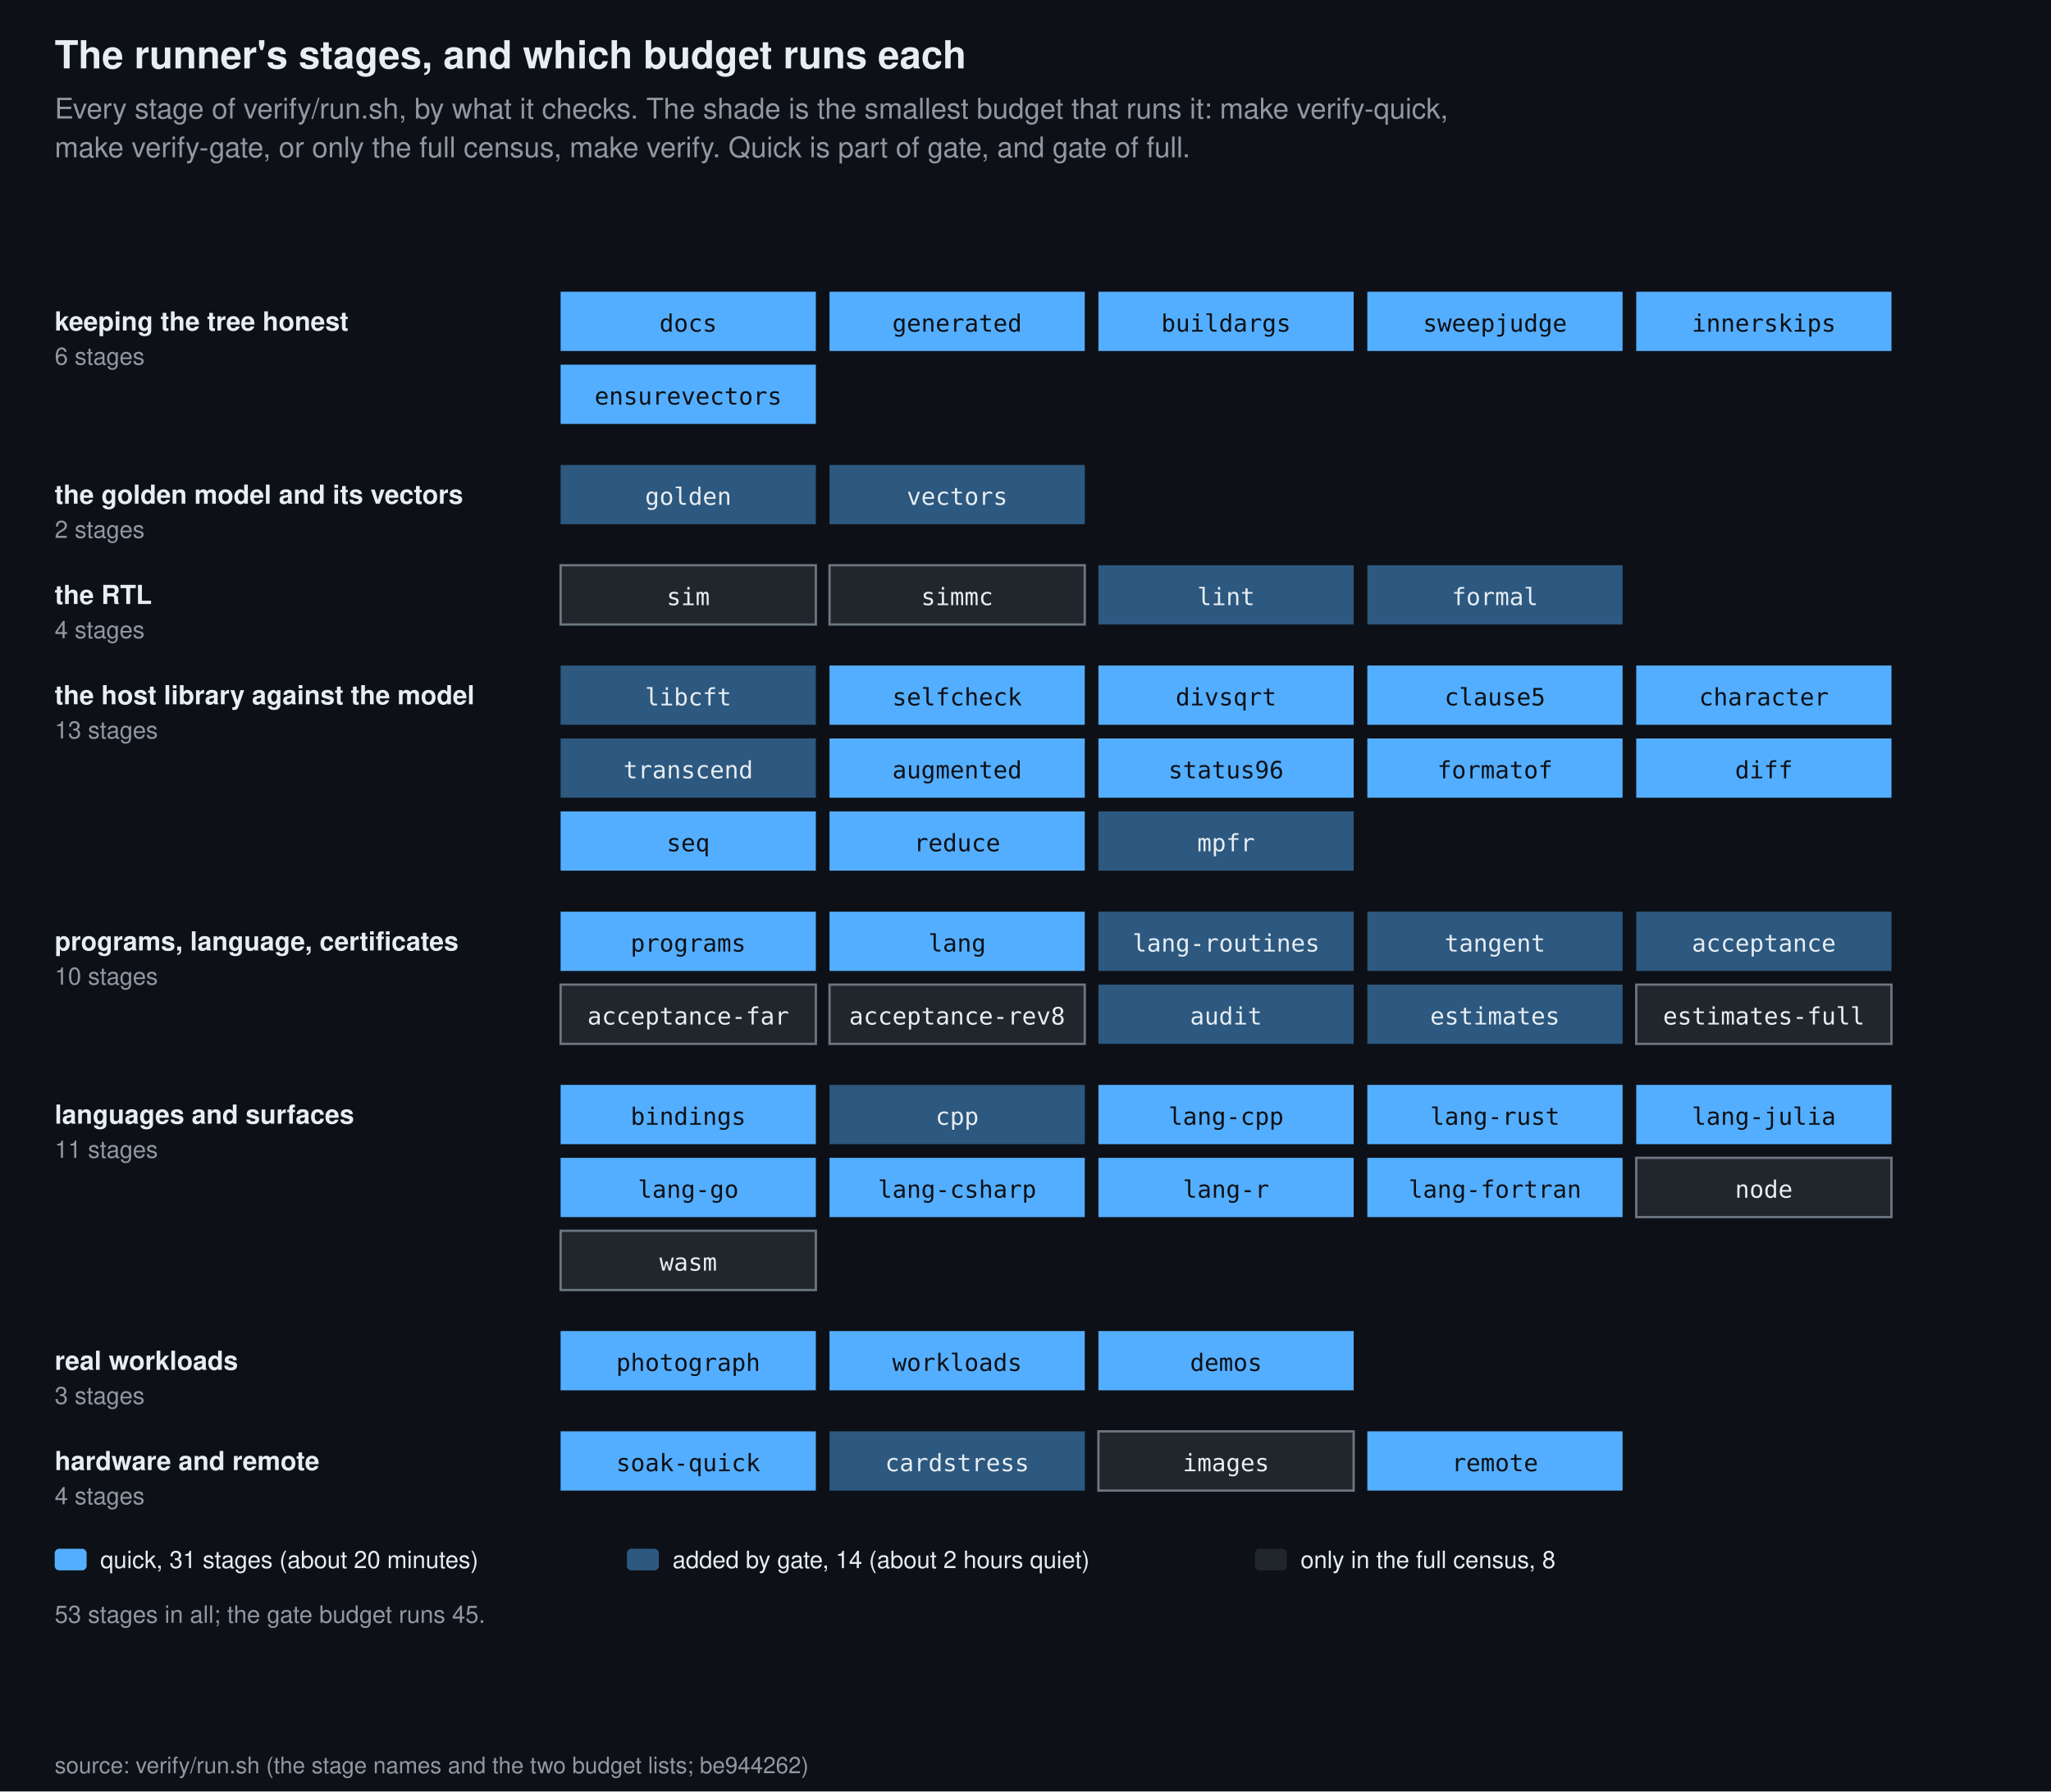
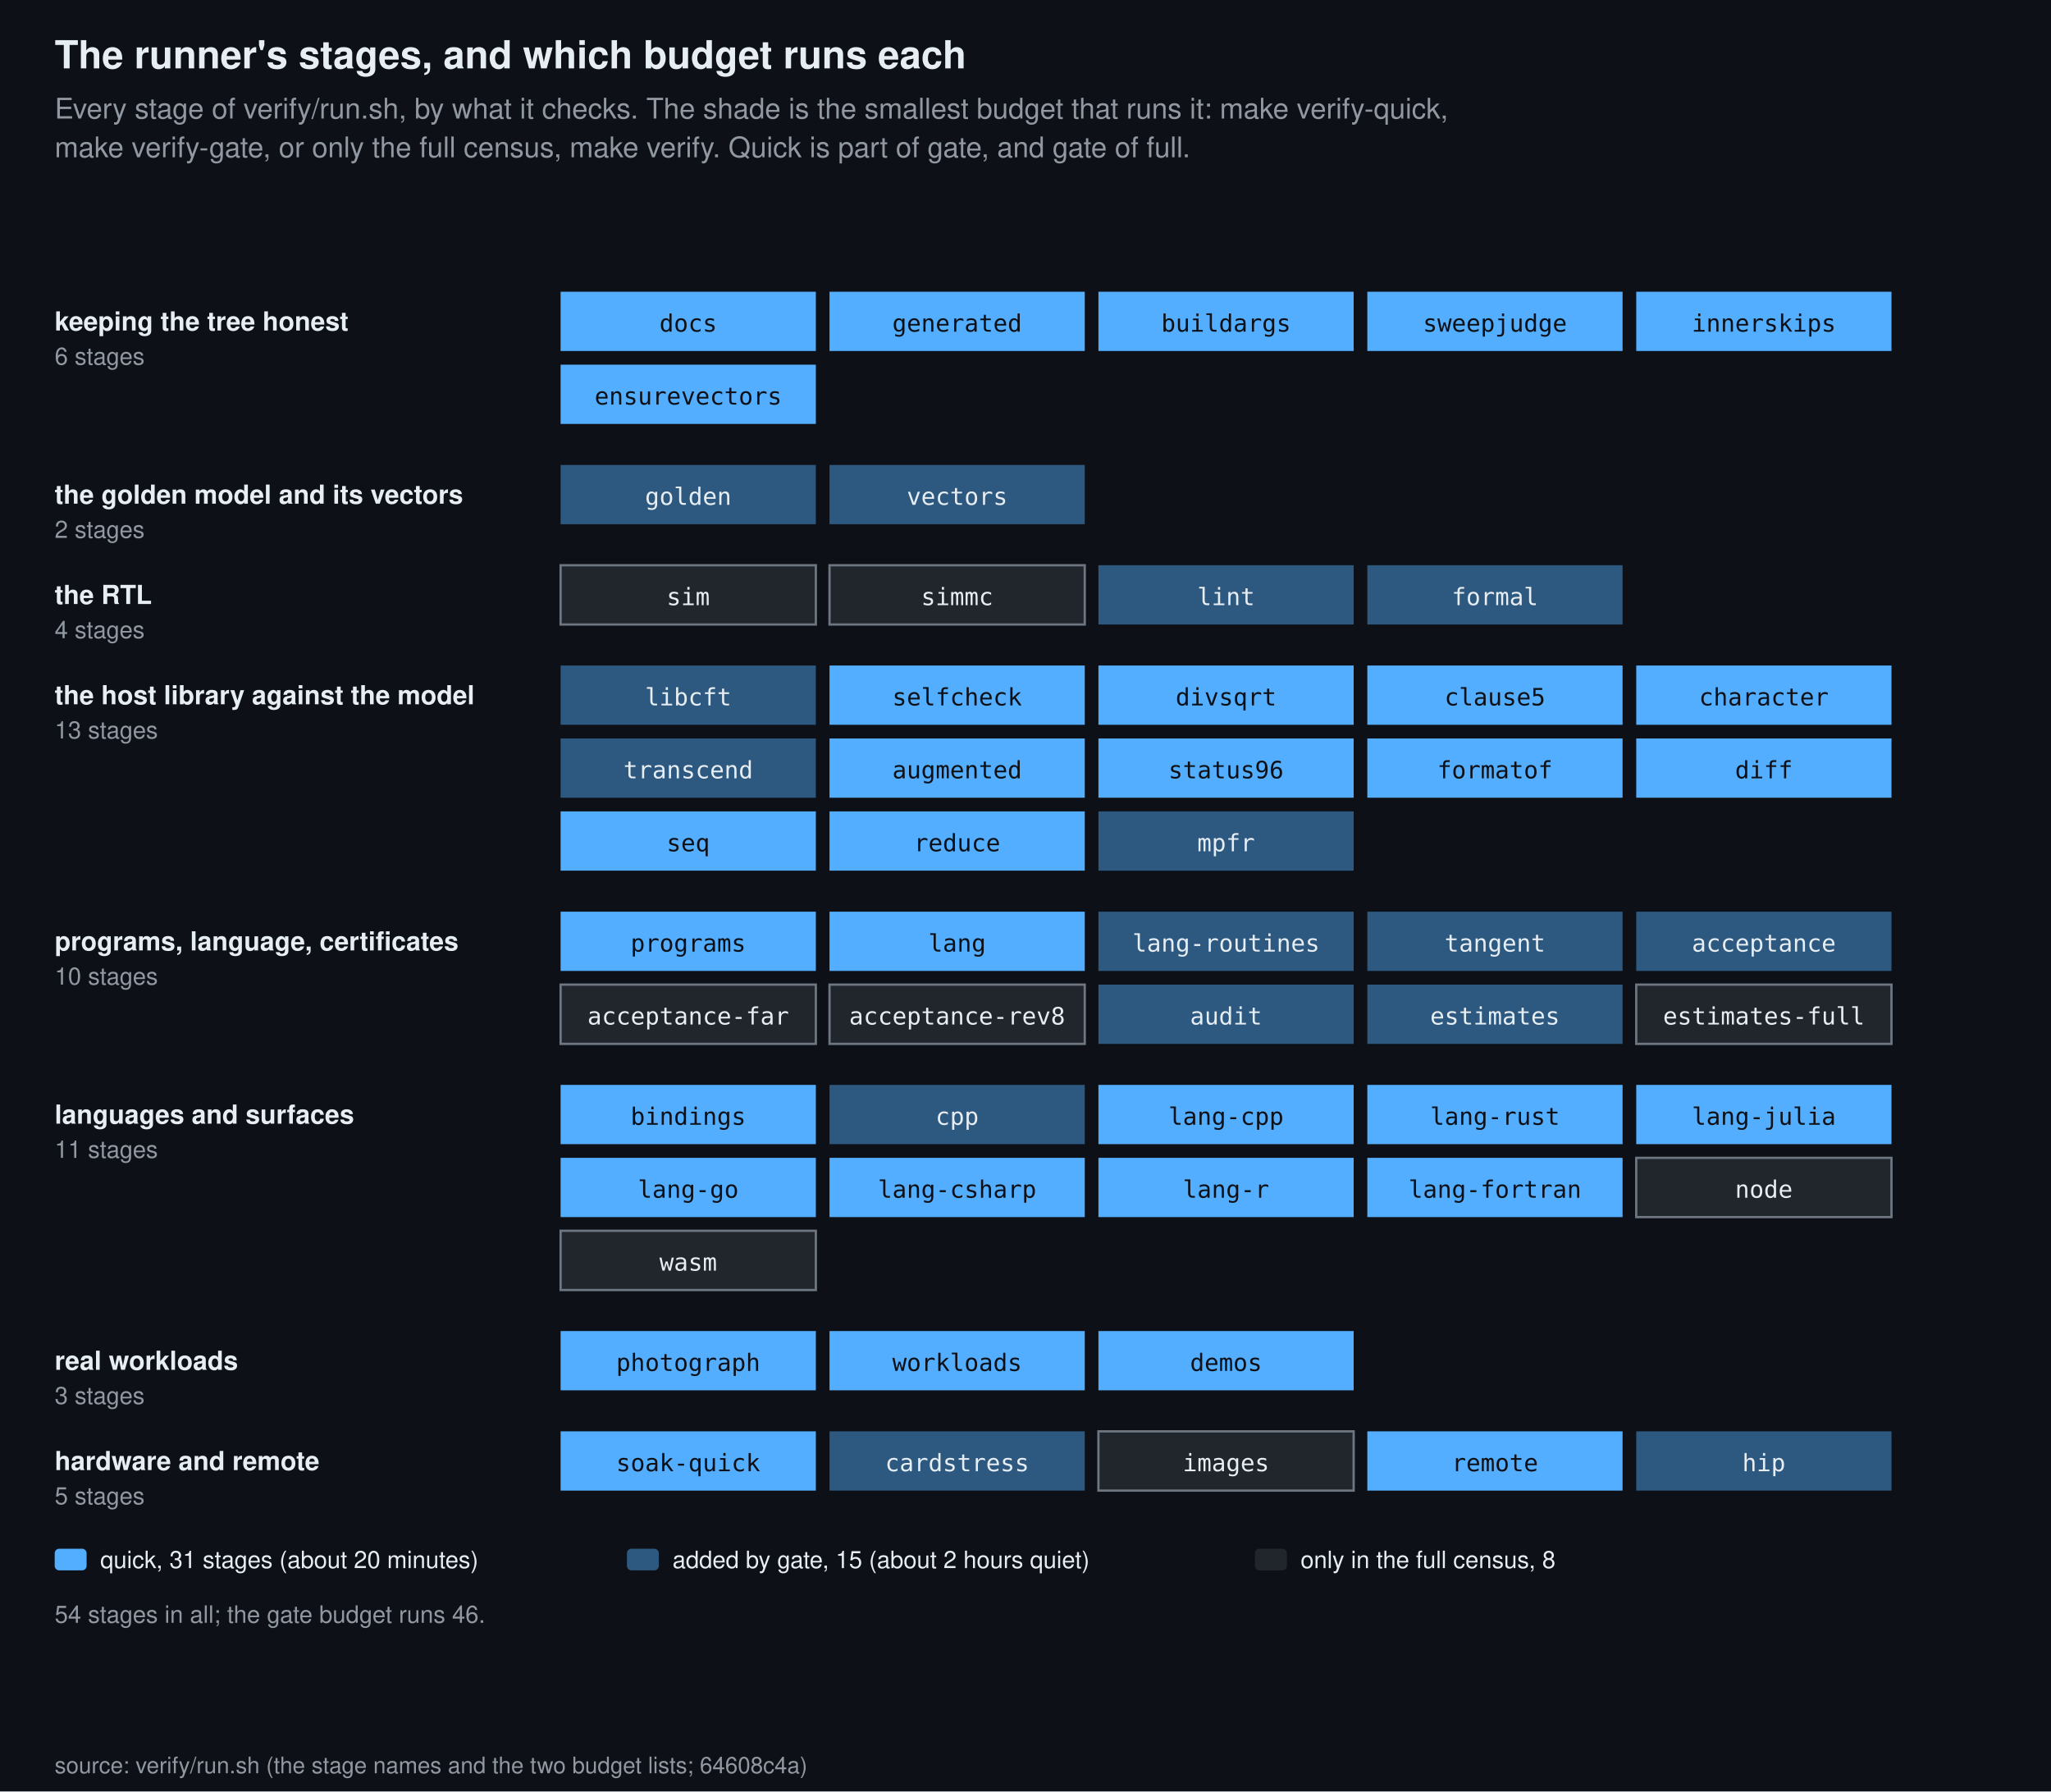
- <svg xmlns="http://www.w3.org/2000/svg" width="900" height="786" viewBox="0 0 900 786" role="img" aria-label="The 53 stages of the verification runner in eight groups, each shaded by the smallest budget that runs it: 31 in quick, 14 more in gate, 8 only in the full census.">
+ <svg xmlns="http://www.w3.org/2000/svg" width="900" height="786" viewBox="0 0 900 786" role="img" aria-label="The 54 stages of the verification runner in eight groups, each shaded by the smallest budget that runs it: 31 in quick, 15 more in gate, 8 only in the full census.">
  <rect width="900" height="786" fill="#0d1117" />
  <text x="24.0" y="30.0" font-family="-apple-system,BlinkMacSystemFont,'Segoe UI',Helvetica,Arial,sans-serif" font-size="17" fill="#e6edf3" font-weight="600">The runner's stages, and which budget runs each</text>
  <text x="24.0" y="52.0" font-family="-apple-system,BlinkMacSystemFont,'Segoe UI',Helvetica,Arial,sans-serif" font-size="12.5" fill="#9198a1">Every stage of verify/run.sh, by what it checks. The shade is the smallest budget that runs it: make verify-quick,</text>
  <text x="24.0" y="69.0" font-family="-apple-system,BlinkMacSystemFont,'Segoe UI',Helvetica,Arial,sans-serif" font-size="12.5" fill="#9198a1">make verify-gate, or only the full census, make verify. Quick is part of gate, and gate of full.</text>
  <text x="24.0" y="145.0" font-family="-apple-system,BlinkMacSystemFont,'Segoe UI',Helvetica,Arial,sans-serif" font-size="11.5" fill="#e6edf3" font-weight="600">keeping the tree honest</text>
  <text x="24.0" y="160.0" font-family="-apple-system,BlinkMacSystemFont,'Segoe UI',Helvetica,Arial,sans-serif" font-size="10.5" fill="#9198a1">6 stages</text>
  <rect x="246.0" y="128.0" width="112.0" height="26.0" fill="#54aeff" />
  <text x="302.0" y="145.5" font-family="ui-monospace,SFMono-Regular,'SF Mono',Menlo,Consolas,monospace" font-size="10.5" fill="#0d1117" text-anchor="middle">docs</text>
  <rect x="364.0" y="128.0" width="112.0" height="26.0" fill="#54aeff" />
  <text x="420.0" y="145.5" font-family="ui-monospace,SFMono-Regular,'SF Mono',Menlo,Consolas,monospace" font-size="10.5" fill="#0d1117" text-anchor="middle">generated</text>
  <rect x="482.0" y="128.0" width="112.0" height="26.0" fill="#54aeff" />
  <text x="538.0" y="145.5" font-family="ui-monospace,SFMono-Regular,'SF Mono',Menlo,Consolas,monospace" font-size="10.5" fill="#0d1117" text-anchor="middle">buildargs</text>
  <rect x="600.0" y="128.0" width="112.0" height="26.0" fill="#54aeff" />
  <text x="656.0" y="145.5" font-family="ui-monospace,SFMono-Regular,'SF Mono',Menlo,Consolas,monospace" font-size="10.5" fill="#0d1117" text-anchor="middle">sweepjudge</text>
  <rect x="718.0" y="128.0" width="112.0" height="26.0" fill="#54aeff" />
  <text x="774.0" y="145.5" font-family="ui-monospace,SFMono-Regular,'SF Mono',Menlo,Consolas,monospace" font-size="10.5" fill="#0d1117" text-anchor="middle">innerskips</text>
  <rect x="246.0" y="160.0" width="112.0" height="26.0" fill="#54aeff" />
  <text x="302.0" y="177.5" font-family="ui-monospace,SFMono-Regular,'SF Mono',Menlo,Consolas,monospace" font-size="10.5" fill="#0d1117" text-anchor="middle">ensurevectors</text>
  <text x="24.0" y="221.0" font-family="-apple-system,BlinkMacSystemFont,'Segoe UI',Helvetica,Arial,sans-serif" font-size="11.5" fill="#e6edf3" font-weight="600">the golden model and its vectors</text>
  <text x="24.0" y="236.0" font-family="-apple-system,BlinkMacSystemFont,'Segoe UI',Helvetica,Arial,sans-serif" font-size="10.5" fill="#9198a1">2 stages</text>
  <rect x="246.0" y="204.0" width="112.0" height="26.0" fill="#2d587f" />
  <text x="302.0" y="221.5" font-family="ui-monospace,SFMono-Regular,'SF Mono',Menlo,Consolas,monospace" font-size="10.5" fill="#e6edf3" text-anchor="middle">golden</text>
  <rect x="364.0" y="204.0" width="112.0" height="26.0" fill="#2d587f" />
  <text x="420.0" y="221.5" font-family="ui-monospace,SFMono-Regular,'SF Mono',Menlo,Consolas,monospace" font-size="10.5" fill="#e6edf3" text-anchor="middle">vectors</text>
  <text x="24.0" y="265.0" font-family="-apple-system,BlinkMacSystemFont,'Segoe UI',Helvetica,Arial,sans-serif" font-size="11.5" fill="#e6edf3" font-weight="600">the RTL</text>
  <text x="24.0" y="280.0" font-family="-apple-system,BlinkMacSystemFont,'Segoe UI',Helvetica,Arial,sans-serif" font-size="10.5" fill="#9198a1">4 stages</text>
  <rect x="246.0" y="248.0" width="112.0" height="26.0" fill="#21262d" stroke="#6e7681" stroke-width="1" />
  <text x="302.0" y="265.5" font-family="ui-monospace,SFMono-Regular,'SF Mono',Menlo,Consolas,monospace" font-size="10.5" fill="#e6edf3" text-anchor="middle">sim</text>
  <rect x="364.0" y="248.0" width="112.0" height="26.0" fill="#21262d" stroke="#6e7681" stroke-width="1" />
  <text x="420.0" y="265.5" font-family="ui-monospace,SFMono-Regular,'SF Mono',Menlo,Consolas,monospace" font-size="10.5" fill="#e6edf3" text-anchor="middle">simmc</text>
  <rect x="482.0" y="248.0" width="112.0" height="26.0" fill="#2d587f" />
  <text x="538.0" y="265.5" font-family="ui-monospace,SFMono-Regular,'SF Mono',Menlo,Consolas,monospace" font-size="10.5" fill="#e6edf3" text-anchor="middle">lint</text>
  <rect x="600.0" y="248.0" width="112.0" height="26.0" fill="#2d587f" />
  <text x="656.0" y="265.5" font-family="ui-monospace,SFMono-Regular,'SF Mono',Menlo,Consolas,monospace" font-size="10.5" fill="#e6edf3" text-anchor="middle">formal</text>
  <text x="24.0" y="309.0" font-family="-apple-system,BlinkMacSystemFont,'Segoe UI',Helvetica,Arial,sans-serif" font-size="11.5" fill="#e6edf3" font-weight="600">the host library against the model</text>
  <text x="24.0" y="324.0" font-family="-apple-system,BlinkMacSystemFont,'Segoe UI',Helvetica,Arial,sans-serif" font-size="10.5" fill="#9198a1">13 stages</text>
  <rect x="246.0" y="292.0" width="112.0" height="26.0" fill="#2d587f" />
  <text x="302.0" y="309.5" font-family="ui-monospace,SFMono-Regular,'SF Mono',Menlo,Consolas,monospace" font-size="10.5" fill="#e6edf3" text-anchor="middle">libcft</text>
  <rect x="364.0" y="292.0" width="112.0" height="26.0" fill="#54aeff" />
  <text x="420.0" y="309.5" font-family="ui-monospace,SFMono-Regular,'SF Mono',Menlo,Consolas,monospace" font-size="10.5" fill="#0d1117" text-anchor="middle">selfcheck</text>
  <rect x="482.0" y="292.0" width="112.0" height="26.0" fill="#54aeff" />
  <text x="538.0" y="309.5" font-family="ui-monospace,SFMono-Regular,'SF Mono',Menlo,Consolas,monospace" font-size="10.5" fill="#0d1117" text-anchor="middle">divsqrt</text>
  <rect x="600.0" y="292.0" width="112.0" height="26.0" fill="#54aeff" />
  <text x="656.0" y="309.5" font-family="ui-monospace,SFMono-Regular,'SF Mono',Menlo,Consolas,monospace" font-size="10.5" fill="#0d1117" text-anchor="middle">clause5</text>
  <rect x="718.0" y="292.0" width="112.0" height="26.0" fill="#54aeff" />
  <text x="774.0" y="309.5" font-family="ui-monospace,SFMono-Regular,'SF Mono',Menlo,Consolas,monospace" font-size="10.5" fill="#0d1117" text-anchor="middle">character</text>
  <rect x="246.0" y="324.0" width="112.0" height="26.0" fill="#2d587f" />
  <text x="302.0" y="341.5" font-family="ui-monospace,SFMono-Regular,'SF Mono',Menlo,Consolas,monospace" font-size="10.5" fill="#e6edf3" text-anchor="middle">transcend</text>
  <rect x="364.0" y="324.0" width="112.0" height="26.0" fill="#54aeff" />
  <text x="420.0" y="341.5" font-family="ui-monospace,SFMono-Regular,'SF Mono',Menlo,Consolas,monospace" font-size="10.5" fill="#0d1117" text-anchor="middle">augmented</text>
  <rect x="482.0" y="324.0" width="112.0" height="26.0" fill="#54aeff" />
  <text x="538.0" y="341.5" font-family="ui-monospace,SFMono-Regular,'SF Mono',Menlo,Consolas,monospace" font-size="10.5" fill="#0d1117" text-anchor="middle">status96</text>
  <rect x="600.0" y="324.0" width="112.0" height="26.0" fill="#54aeff" />
  <text x="656.0" y="341.5" font-family="ui-monospace,SFMono-Regular,'SF Mono',Menlo,Consolas,monospace" font-size="10.5" fill="#0d1117" text-anchor="middle">formatof</text>
  <rect x="718.0" y="324.0" width="112.0" height="26.0" fill="#54aeff" />
  <text x="774.0" y="341.5" font-family="ui-monospace,SFMono-Regular,'SF Mono',Menlo,Consolas,monospace" font-size="10.5" fill="#0d1117" text-anchor="middle">diff</text>
  <rect x="246.0" y="356.0" width="112.0" height="26.0" fill="#54aeff" />
  <text x="302.0" y="373.5" font-family="ui-monospace,SFMono-Regular,'SF Mono',Menlo,Consolas,monospace" font-size="10.5" fill="#0d1117" text-anchor="middle">seq</text>
  <rect x="364.0" y="356.0" width="112.0" height="26.0" fill="#54aeff" />
  <text x="420.0" y="373.5" font-family="ui-monospace,SFMono-Regular,'SF Mono',Menlo,Consolas,monospace" font-size="10.5" fill="#0d1117" text-anchor="middle">reduce</text>
  <rect x="482.0" y="356.0" width="112.0" height="26.0" fill="#2d587f" />
  <text x="538.0" y="373.5" font-family="ui-monospace,SFMono-Regular,'SF Mono',Menlo,Consolas,monospace" font-size="10.5" fill="#e6edf3" text-anchor="middle">mpfr</text>
  <text x="24.0" y="417.0" font-family="-apple-system,BlinkMacSystemFont,'Segoe UI',Helvetica,Arial,sans-serif" font-size="11.5" fill="#e6edf3" font-weight="600">programs, language, certificates</text>
  <text x="24.0" y="432.0" font-family="-apple-system,BlinkMacSystemFont,'Segoe UI',Helvetica,Arial,sans-serif" font-size="10.5" fill="#9198a1">10 stages</text>
  <rect x="246.0" y="400.0" width="112.0" height="26.0" fill="#54aeff" />
  <text x="302.0" y="417.5" font-family="ui-monospace,SFMono-Regular,'SF Mono',Menlo,Consolas,monospace" font-size="10.5" fill="#0d1117" text-anchor="middle">programs</text>
  <rect x="364.0" y="400.0" width="112.0" height="26.0" fill="#54aeff" />
  <text x="420.0" y="417.5" font-family="ui-monospace,SFMono-Regular,'SF Mono',Menlo,Consolas,monospace" font-size="10.5" fill="#0d1117" text-anchor="middle">lang</text>
  <rect x="482.0" y="400.0" width="112.0" height="26.0" fill="#2d587f" />
  <text x="538.0" y="417.5" font-family="ui-monospace,SFMono-Regular,'SF Mono',Menlo,Consolas,monospace" font-size="10.5" fill="#e6edf3" text-anchor="middle">lang-routines</text>
  <rect x="600.0" y="400.0" width="112.0" height="26.0" fill="#2d587f" />
  <text x="656.0" y="417.5" font-family="ui-monospace,SFMono-Regular,'SF Mono',Menlo,Consolas,monospace" font-size="10.5" fill="#e6edf3" text-anchor="middle">tangent</text>
  <rect x="718.0" y="400.0" width="112.0" height="26.0" fill="#2d587f" />
  <text x="774.0" y="417.5" font-family="ui-monospace,SFMono-Regular,'SF Mono',Menlo,Consolas,monospace" font-size="10.5" fill="#e6edf3" text-anchor="middle">acceptance</text>
  <rect x="246.0" y="432.0" width="112.0" height="26.0" fill="#21262d" stroke="#6e7681" stroke-width="1" />
  <text x="302.0" y="449.5" font-family="ui-monospace,SFMono-Regular,'SF Mono',Menlo,Consolas,monospace" font-size="10.5" fill="#e6edf3" text-anchor="middle">acceptance-far</text>
  <rect x="364.0" y="432.0" width="112.0" height="26.0" fill="#21262d" stroke="#6e7681" stroke-width="1" />
  <text x="420.0" y="449.5" font-family="ui-monospace,SFMono-Regular,'SF Mono',Menlo,Consolas,monospace" font-size="10.5" fill="#e6edf3" text-anchor="middle">acceptance-rev8</text>
  <rect x="482.0" y="432.0" width="112.0" height="26.0" fill="#2d587f" />
  <text x="538.0" y="449.5" font-family="ui-monospace,SFMono-Regular,'SF Mono',Menlo,Consolas,monospace" font-size="10.5" fill="#e6edf3" text-anchor="middle">audit</text>
  <rect x="600.0" y="432.0" width="112.0" height="26.0" fill="#2d587f" />
  <text x="656.0" y="449.5" font-family="ui-monospace,SFMono-Regular,'SF Mono',Menlo,Consolas,monospace" font-size="10.5" fill="#e6edf3" text-anchor="middle">estimates</text>
  <rect x="718.0" y="432.0" width="112.0" height="26.0" fill="#21262d" stroke="#6e7681" stroke-width="1" />
  <text x="774.0" y="449.5" font-family="ui-monospace,SFMono-Regular,'SF Mono',Menlo,Consolas,monospace" font-size="10.5" fill="#e6edf3" text-anchor="middle">estimates-full</text>
  <text x="24.0" y="493.0" font-family="-apple-system,BlinkMacSystemFont,'Segoe UI',Helvetica,Arial,sans-serif" font-size="11.5" fill="#e6edf3" font-weight="600">languages and surfaces</text>
  <text x="24.0" y="508.0" font-family="-apple-system,BlinkMacSystemFont,'Segoe UI',Helvetica,Arial,sans-serif" font-size="10.5" fill="#9198a1">11 stages</text>
  <rect x="246.0" y="476.0" width="112.0" height="26.0" fill="#54aeff" />
  <text x="302.0" y="493.5" font-family="ui-monospace,SFMono-Regular,'SF Mono',Menlo,Consolas,monospace" font-size="10.5" fill="#0d1117" text-anchor="middle">bindings</text>
  <rect x="364.0" y="476.0" width="112.0" height="26.0" fill="#2d587f" />
  <text x="420.0" y="493.5" font-family="ui-monospace,SFMono-Regular,'SF Mono',Menlo,Consolas,monospace" font-size="10.5" fill="#e6edf3" text-anchor="middle">cpp</text>
  <rect x="482.0" y="476.0" width="112.0" height="26.0" fill="#54aeff" />
  <text x="538.0" y="493.5" font-family="ui-monospace,SFMono-Regular,'SF Mono',Menlo,Consolas,monospace" font-size="10.5" fill="#0d1117" text-anchor="middle">lang-cpp</text>
  <rect x="600.0" y="476.0" width="112.0" height="26.0" fill="#54aeff" />
  <text x="656.0" y="493.5" font-family="ui-monospace,SFMono-Regular,'SF Mono',Menlo,Consolas,monospace" font-size="10.5" fill="#0d1117" text-anchor="middle">lang-rust</text>
  <rect x="718.0" y="476.0" width="112.0" height="26.0" fill="#54aeff" />
  <text x="774.0" y="493.5" font-family="ui-monospace,SFMono-Regular,'SF Mono',Menlo,Consolas,monospace" font-size="10.5" fill="#0d1117" text-anchor="middle">lang-julia</text>
  <rect x="246.0" y="508.0" width="112.0" height="26.0" fill="#54aeff" />
  <text x="302.0" y="525.5" font-family="ui-monospace,SFMono-Regular,'SF Mono',Menlo,Consolas,monospace" font-size="10.5" fill="#0d1117" text-anchor="middle">lang-go</text>
  <rect x="364.0" y="508.0" width="112.0" height="26.0" fill="#54aeff" />
  <text x="420.0" y="525.5" font-family="ui-monospace,SFMono-Regular,'SF Mono',Menlo,Consolas,monospace" font-size="10.5" fill="#0d1117" text-anchor="middle">lang-csharp</text>
  <rect x="482.0" y="508.0" width="112.0" height="26.0" fill="#54aeff" />
  <text x="538.0" y="525.5" font-family="ui-monospace,SFMono-Regular,'SF Mono',Menlo,Consolas,monospace" font-size="10.5" fill="#0d1117" text-anchor="middle">lang-r</text>
  <rect x="600.0" y="508.0" width="112.0" height="26.0" fill="#54aeff" />
  <text x="656.0" y="525.5" font-family="ui-monospace,SFMono-Regular,'SF Mono',Menlo,Consolas,monospace" font-size="10.5" fill="#0d1117" text-anchor="middle">lang-fortran</text>
  <rect x="718.0" y="508.0" width="112.0" height="26.0" fill="#21262d" stroke="#6e7681" stroke-width="1" />
  <text x="774.0" y="525.5" font-family="ui-monospace,SFMono-Regular,'SF Mono',Menlo,Consolas,monospace" font-size="10.5" fill="#e6edf3" text-anchor="middle">node</text>
  <rect x="246.0" y="540.0" width="112.0" height="26.0" fill="#21262d" stroke="#6e7681" stroke-width="1" />
  <text x="302.0" y="557.5" font-family="ui-monospace,SFMono-Regular,'SF Mono',Menlo,Consolas,monospace" font-size="10.5" fill="#e6edf3" text-anchor="middle">wasm</text>
  <text x="24.0" y="601.0" font-family="-apple-system,BlinkMacSystemFont,'Segoe UI',Helvetica,Arial,sans-serif" font-size="11.5" fill="#e6edf3" font-weight="600">real workloads</text>
  <text x="24.0" y="616.0" font-family="-apple-system,BlinkMacSystemFont,'Segoe UI',Helvetica,Arial,sans-serif" font-size="10.5" fill="#9198a1">3 stages</text>
  <rect x="246.0" y="584.0" width="112.0" height="26.0" fill="#54aeff" />
  <text x="302.0" y="601.5" font-family="ui-monospace,SFMono-Regular,'SF Mono',Menlo,Consolas,monospace" font-size="10.5" fill="#0d1117" text-anchor="middle">photograph</text>
  <rect x="364.0" y="584.0" width="112.0" height="26.0" fill="#54aeff" />
  <text x="420.0" y="601.5" font-family="ui-monospace,SFMono-Regular,'SF Mono',Menlo,Consolas,monospace" font-size="10.5" fill="#0d1117" text-anchor="middle">workloads</text>
  <rect x="482.0" y="584.0" width="112.0" height="26.0" fill="#54aeff" />
  <text x="538.0" y="601.5" font-family="ui-monospace,SFMono-Regular,'SF Mono',Menlo,Consolas,monospace" font-size="10.5" fill="#0d1117" text-anchor="middle">demos</text>
  <text x="24.0" y="645.0" font-family="-apple-system,BlinkMacSystemFont,'Segoe UI',Helvetica,Arial,sans-serif" font-size="11.5" fill="#e6edf3" font-weight="600">hardware and remote</text>
-   <text x="24.0" y="660.0" font-family="-apple-system,BlinkMacSystemFont,'Segoe UI',Helvetica,Arial,sans-serif" font-size="10.5" fill="#9198a1">4 stages</text>
+   <text x="24.0" y="660.0" font-family="-apple-system,BlinkMacSystemFont,'Segoe UI',Helvetica,Arial,sans-serif" font-size="10.5" fill="#9198a1">5 stages</text>
  <rect x="246.0" y="628.0" width="112.0" height="26.0" fill="#54aeff" />
  <text x="302.0" y="645.5" font-family="ui-monospace,SFMono-Regular,'SF Mono',Menlo,Consolas,monospace" font-size="10.5" fill="#0d1117" text-anchor="middle">soak-quick</text>
  <rect x="364.0" y="628.0" width="112.0" height="26.0" fill="#2d587f" />
  <text x="420.0" y="645.5" font-family="ui-monospace,SFMono-Regular,'SF Mono',Menlo,Consolas,monospace" font-size="10.5" fill="#e6edf3" text-anchor="middle">cardstress</text>
  <rect x="482.0" y="628.0" width="112.0" height="26.0" fill="#21262d" stroke="#6e7681" stroke-width="1" />
  <text x="538.0" y="645.5" font-family="ui-monospace,SFMono-Regular,'SF Mono',Menlo,Consolas,monospace" font-size="10.5" fill="#e6edf3" text-anchor="middle">images</text>
  <rect x="600.0" y="628.0" width="112.0" height="26.0" fill="#54aeff" />
  <text x="656.0" y="645.5" font-family="ui-monospace,SFMono-Regular,'SF Mono',Menlo,Consolas,monospace" font-size="10.5" fill="#0d1117" text-anchor="middle">remote</text>
+   <rect x="718.0" y="628.0" width="112.0" height="26.0" fill="#2d587f" />
+   <text x="774.0" y="645.5" font-family="ui-monospace,SFMono-Regular,'SF Mono',Menlo,Consolas,monospace" font-size="10.5" fill="#e6edf3" text-anchor="middle">hip</text>
  <rect x="24.0" y="679.5" width="14.0" height="9.5" fill="#54aeff" rx="2" />
  <text x="44.0" y="688.0" font-family="-apple-system,BlinkMacSystemFont,'Segoe UI',Helvetica,Arial,sans-serif" font-size="10.5" fill="#e6edf3">quick, 31 stages (about 20 minutes)</text>
  <rect x="275.1" y="679.5" width="14.0" height="9.5" fill="#2d587f" rx="2" />
-   <text x="295.1" y="688.0" font-family="-apple-system,BlinkMacSystemFont,'Segoe UI',Helvetica,Arial,sans-serif" font-size="10.5" fill="#e6edf3">added by gate, 14 (about 2 hours quiet)</text>
+   <text x="295.1" y="688.0" font-family="-apple-system,BlinkMacSystemFont,'Segoe UI',Helvetica,Arial,sans-serif" font-size="10.5" fill="#e6edf3">added by gate, 15 (about 2 hours quiet)</text>
  <rect x="550.7" y="679.5" width="14.0" height="9.5" fill="#21262d" rx="2" />
  <text x="570.7" y="688.0" font-family="-apple-system,BlinkMacSystemFont,'Segoe UI',Helvetica,Arial,sans-serif" font-size="10.5" fill="#e6edf3">only in the full census, 8</text>
-   <text x="24.0" y="712.0" font-family="-apple-system,BlinkMacSystemFont,'Segoe UI',Helvetica,Arial,sans-serif" font-size="10.5" fill="#9198a1">53 stages in all; the gate budget runs 45.</text>
-   <text x="24.0" y="778.0" font-family="-apple-system,BlinkMacSystemFont,'Segoe UI',Helvetica,Arial,sans-serif" font-size="10" fill="#9198a1">source: verify/run.sh (the stage names and the two budget lists; be944262)</text>
+   <text x="24.0" y="712.0" font-family="-apple-system,BlinkMacSystemFont,'Segoe UI',Helvetica,Arial,sans-serif" font-size="10.5" fill="#9198a1">54 stages in all; the gate budget runs 46.</text>
+   <text x="24.0" y="778.0" font-family="-apple-system,BlinkMacSystemFont,'Segoe UI',Helvetica,Arial,sans-serif" font-size="10" fill="#9198a1">source: verify/run.sh (the stage names and the two budget lists; 64608c4a)</text>
</svg>
